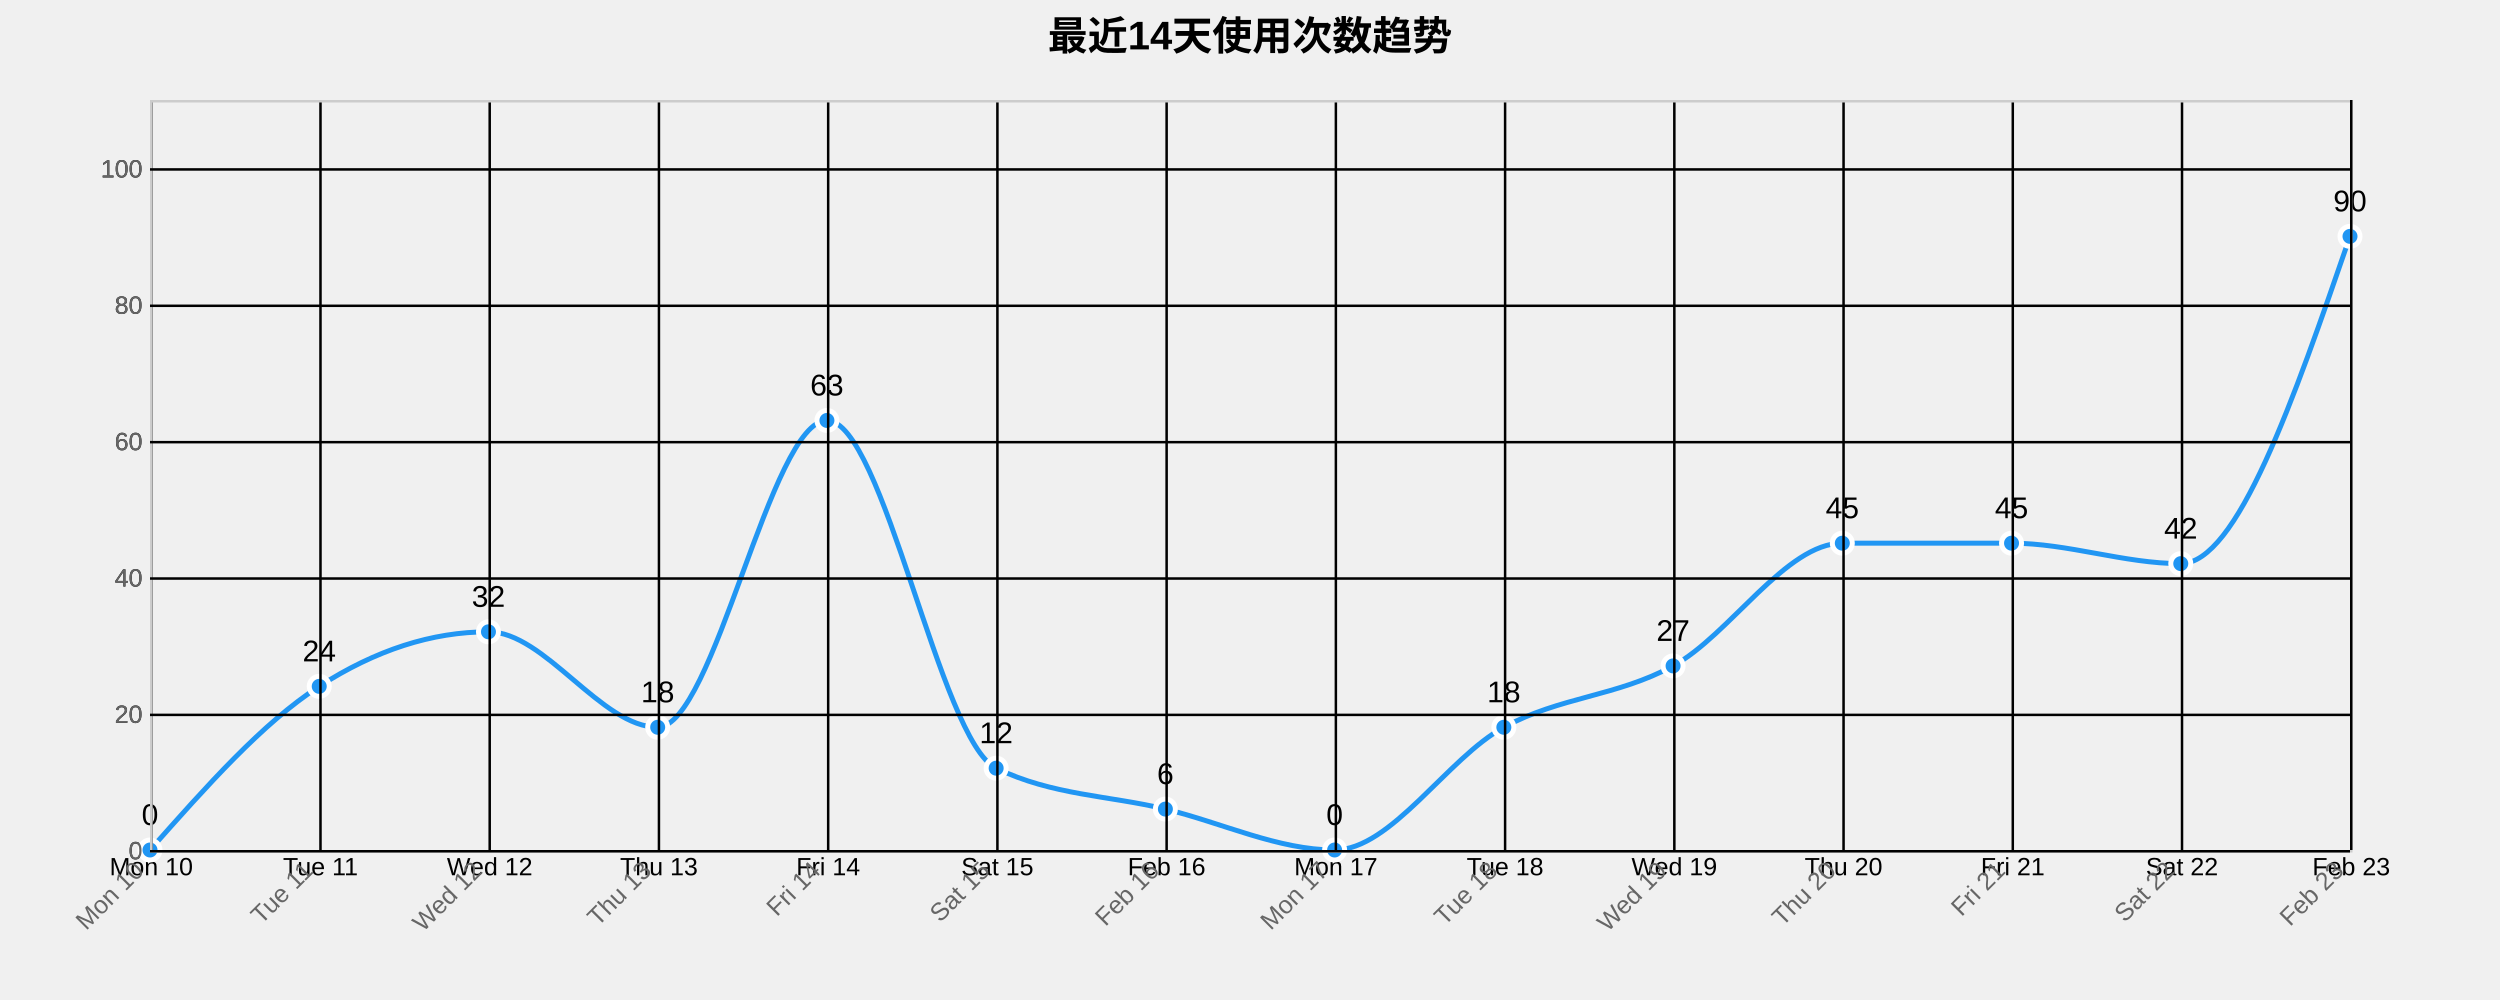
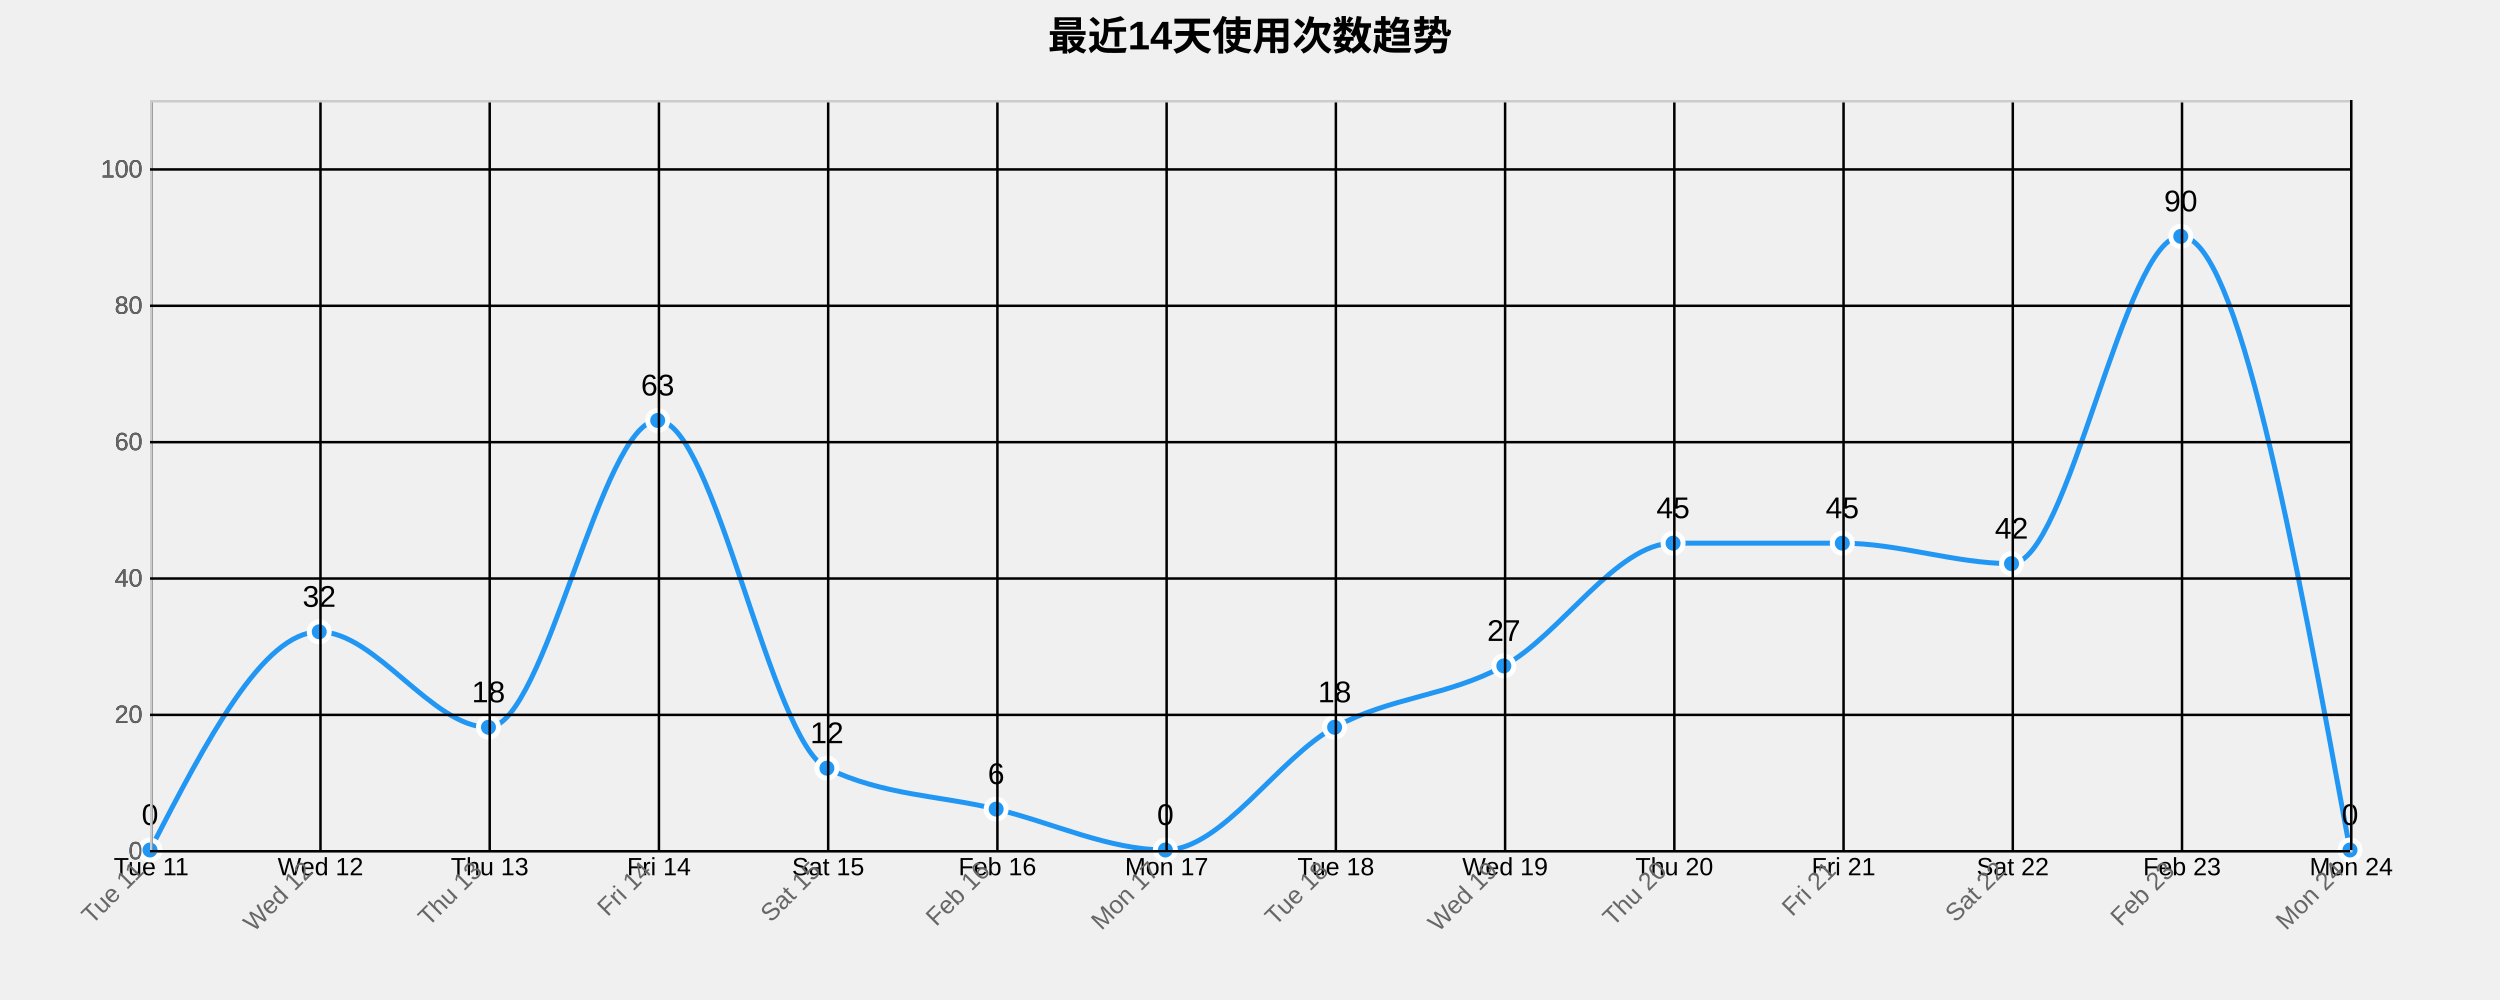
<svg xmlns="http://www.w3.org/2000/svg" width="1000" height="400">
  <g transform="translate(60,40)">
    <text x="440" y="-20" text-anchor="middle" style="font-size: 16px; font-weight: bold;">最近14天使用次数趋势</text>
    <g class="grid" transform="translate(0,300)" fill="none" font-size="10" font-family="sans-serif" text-anchor="middle">
      <path class="domain" stroke="currentColor" d="M0.5,-300V0.5H880.5V-300" />
      <g class="tick" opacity="1" transform="translate(0.5,0)">
        <line stroke="currentColor" y2="-300" />
-         <text fill="currentColor" y="3" dy="0.71em">Mon 10</text>
+         <text fill="currentColor" y="3" dy="0.71em">Tue 11</text>
      </g>
      <g class="tick" opacity="1" transform="translate(68.19231,0)">
        <line stroke="currentColor" y2="-300" />
-         <text fill="currentColor" y="3" dy="0.71em">Tue 11</text>
+         <text fill="currentColor" y="3" dy="0.71em">Wed 12</text>
      </g>
      <g class="tick" opacity="1" transform="translate(135.8846,0)">
        <line stroke="currentColor" y2="-300" />
-         <text fill="currentColor" y="3" dy="0.71em">Wed 12</text>
+         <text fill="currentColor" y="3" dy="0.71em">Thu 13</text>
      </g>
      <g class="tick" opacity="1" transform="translate(203.5769,0)">
        <line stroke="currentColor" y2="-300" />
-         <text fill="currentColor" y="3" dy="0.71em">Thu 13</text>
+         <text fill="currentColor" y="3" dy="0.71em">Fri 14</text>
      </g>
      <g class="tick" opacity="1" transform="translate(271.2692,0)">
        <line stroke="currentColor" y2="-300" />
-         <text fill="currentColor" y="3" dy="0.71em">Fri 14</text>
+         <text fill="currentColor" y="3" dy="0.71em">Sat 15</text>
      </g>
      <g class="tick" opacity="1" transform="translate(338.9615,0)">
        <line stroke="currentColor" y2="-300" />
-         <text fill="currentColor" y="3" dy="0.71em">Sat 15</text>
+         <text fill="currentColor" y="3" dy="0.71em">Feb 16</text>
      </g>
      <g class="tick" opacity="1" transform="translate(406.6538,0)">
        <line stroke="currentColor" y2="-300" />
-         <text fill="currentColor" y="3" dy="0.71em">Feb 16</text>
+         <text fill="currentColor" y="3" dy="0.71em">Mon 17</text>
      </g>
      <g class="tick" opacity="1" transform="translate(474.3462,0)">
        <line stroke="currentColor" y2="-300" />
-         <text fill="currentColor" y="3" dy="0.71em">Mon 17</text>
+         <text fill="currentColor" y="3" dy="0.71em">Tue 18</text>
      </g>
      <g class="tick" opacity="1" transform="translate(542.0385,0)">
        <line stroke="currentColor" y2="-300" />
-         <text fill="currentColor" y="3" dy="0.71em">Tue 18</text>
+         <text fill="currentColor" y="3" dy="0.71em">Wed 19</text>
      </g>
      <g class="tick" opacity="1" transform="translate(609.7308,0)">
        <line stroke="currentColor" y2="-300" />
-         <text fill="currentColor" y="3" dy="0.71em">Wed 19</text>
+         <text fill="currentColor" y="3" dy="0.71em">Thu 20</text>
      </g>
      <g class="tick" opacity="1" transform="translate(677.4231,0)">
        <line stroke="currentColor" y2="-300" />
-         <text fill="currentColor" y="3" dy="0.71em">Thu 20</text>
+         <text fill="currentColor" y="3" dy="0.71em">Fri 21</text>
      </g>
      <g class="tick" opacity="1" transform="translate(745.1154,0)">
        <line stroke="currentColor" y2="-300" />
-         <text fill="currentColor" y="3" dy="0.71em">Fri 21</text>
+         <text fill="currentColor" y="3" dy="0.71em">Sat 22</text>
      </g>
      <g class="tick" opacity="1" transform="translate(812.8077,0)">
        <line stroke="currentColor" y2="-300" />
-         <text fill="currentColor" y="3" dy="0.71em">Sat 22</text>
+         <text fill="currentColor" y="3" dy="0.71em">Feb 23</text>
      </g>
      <g class="tick" opacity="1" transform="translate(880.5,0)">
        <line stroke="currentColor" y2="-300" />
-         <text fill="currentColor" y="3" dy="0.71em">Feb 23</text>
+         <text fill="currentColor" y="3" dy="0.71em">Mon 24</text>
      </g>
    </g>
    <g class="grid" fill="none" font-size="10" font-family="sans-serif" text-anchor="end">
      <path class="domain" stroke="currentColor" d="M880,300.5H0.5V0.5H880" />
      <g class="tick" opacity="1" transform="translate(0,300.5)">
        <line stroke="currentColor" x2="880" />
        <text fill="currentColor" x="-3" dy="0.32em">0</text>
      </g>
      <g class="tick" opacity="1" transform="translate(0,245.9545)">
        <line stroke="currentColor" x2="880" />
        <text fill="currentColor" x="-3" dy="0.32em">20</text>
      </g>
      <g class="tick" opacity="1" transform="translate(0,191.4091)">
        <line stroke="currentColor" x2="880" />
        <text fill="currentColor" x="-3" dy="0.32em">40</text>
      </g>
      <g class="tick" opacity="1" transform="translate(0,136.8636)">
        <line stroke="currentColor" x2="880" />
        <text fill="currentColor" x="-3" dy="0.32em">60</text>
      </g>
      <g class="tick" opacity="1" transform="translate(0,82.31818)">
        <line stroke="currentColor" x2="880" />
        <text fill="currentColor" x="-3" dy="0.32em">80</text>
      </g>
      <g class="tick" opacity="1" transform="translate(0,27.77273)">
        <line stroke="currentColor" x2="880" />
        <text fill="currentColor" x="-3" dy="0.32em">100</text>
      </g>
    </g>
-     <path class="area" d="M0,300C22.564,274.545,45.128,249.091,67.692,234.545C90.256,220,112.821,212.727,135.385,212.727C157.949,212.727,180.513,250.909,203.077,250.909C225.641,250.909,248.205,128.182,270.769,128.182C293.333,128.182,315.897,256.364,338.462,267.273C361.026,278.182,383.59,278.182,406.154,283.636C428.718,289.091,451.282,300,473.846,300C496.41,300,518.974,263.182,541.538,250.909C564.103,238.636,586.667,238.636,609.231,226.364C631.795,214.091,654.359,177.273,676.923,177.273C699.487,177.273,722.051,177.273,744.615,177.273C767.179,177.273,789.744,185.455,812.308,185.455C834.872,185.455,857.436,120,880,54.545L880,300C857.436,300,834.872,300,812.308,300C789.744,300,767.179,300,744.615,300C722.051,300,699.487,300,676.923,300C654.359,300,631.795,300,609.231,300C586.667,300,564.103,300,541.538,300C518.974,300,496.41,300,473.846,300C451.282,300,428.718,300,406.154,300C383.59,300,361.026,300,338.462,300C315.897,300,293.333,300,270.769,300C248.205,300,225.641,300,203.077,300C180.513,300,157.949,300,135.385,300C112.821,300,90.256,300,67.692,300C45.128,300,22.564,300,0,300Z" style="fill: url(#area-gradient); opacity: 0.3;" />
-     <path class="line" d="M0,300C22.564,274.545,45.128,249.091,67.692,234.545C90.256,220,112.821,212.727,135.385,212.727C157.949,212.727,180.513,250.909,203.077,250.909C225.641,250.909,248.205,128.182,270.769,128.182C293.333,128.182,315.897,256.364,338.462,267.273C361.026,278.182,383.59,278.182,406.154,283.636C428.718,289.091,451.282,300,473.846,300C496.41,300,518.974,263.182,541.538,250.909C564.103,238.636,586.667,238.636,609.231,226.364C631.795,214.091,654.359,177.273,676.923,177.273C699.487,177.273,722.051,177.273,744.615,177.273C767.179,177.273,789.744,185.455,812.308,185.455C834.872,185.455,857.436,120,880,54.545" style="fill: none; stroke: #2196F3; stroke-width: 2px;" />
+     <path class="area" d="M0,300C22.564,256.364,45.128,212.727,67.692,212.727C90.256,212.727,112.821,250.909,135.385,250.909C157.949,250.909,180.513,128.182,203.077,128.182C225.641,128.182,248.205,256.364,270.769,267.273C293.333,278.182,315.897,278.182,338.462,283.636C361.026,289.091,383.59,300,406.154,300C428.718,300,451.282,263.182,473.846,250.909C496.41,238.636,518.974,238.636,541.538,226.364C564.103,214.091,586.667,177.273,609.231,177.273C631.795,177.273,654.359,177.273,676.923,177.273C699.487,177.273,722.051,185.455,744.615,185.455C767.179,185.455,789.744,54.545,812.308,54.545C834.872,54.545,857.436,177.273,880,300L880,300C857.436,300,834.872,300,812.308,300C789.744,300,767.179,300,744.615,300C722.051,300,699.487,300,676.923,300C654.359,300,631.795,300,609.231,300C586.667,300,564.103,300,541.538,300C518.974,300,496.41,300,473.846,300C451.282,300,428.718,300,406.154,300C383.59,300,361.026,300,338.462,300C315.897,300,293.333,300,270.769,300C248.205,300,225.641,300,203.077,300C180.513,300,157.949,300,135.385,300C112.821,300,90.256,300,67.692,300C45.128,300,22.564,300,0,300Z" style="fill: url(#area-gradient); opacity: 0.3;" />
+     <path class="line" d="M0,300C22.564,256.364,45.128,212.727,67.692,212.727C90.256,212.727,112.821,250.909,135.385,250.909C157.949,250.909,180.513,128.182,203.077,128.182C225.641,128.182,248.205,256.364,270.769,267.273C293.333,278.182,315.897,278.182,338.462,283.636C361.026,289.091,383.59,300,406.154,300C428.718,300,451.282,263.182,473.846,250.909C496.41,238.636,518.974,238.636,541.538,226.364C564.103,214.091,586.667,177.273,609.231,177.273C631.795,177.273,654.359,177.273,676.923,177.273C699.487,177.273,722.051,185.455,744.615,185.455C767.179,185.455,789.744,54.545,812.308,54.545C834.872,54.545,857.436,177.273,880,300" style="fill: none; stroke: #2196F3; stroke-width: 2px;" />
    <circle class="dot" cx="0" cy="300" r="4" style="fill: #2196F3; stroke: #fff; stroke-width: 2px;" />
-     <circle class="dot" cx="67.692" cy="234.545" r="4" style="fill: #2196F3; stroke: #fff; stroke-width: 2px;" />
-     <circle class="dot" cx="135.385" cy="212.727" r="4" style="fill: #2196F3; stroke: #fff; stroke-width: 2px;" />
-     <circle class="dot" cx="203.077" cy="250.909" r="4" style="fill: #2196F3; stroke: #fff; stroke-width: 2px;" />
-     <circle class="dot" cx="270.769" cy="128.182" r="4" style="fill: #2196F3; stroke: #fff; stroke-width: 2px;" />
-     <circle class="dot" cx="338.462" cy="267.273" r="4" style="fill: #2196F3; stroke: #fff; stroke-width: 2px;" />
-     <circle class="dot" cx="406.154" cy="283.636" r="4" style="fill: #2196F3; stroke: #fff; stroke-width: 2px;" />
-     <circle class="dot" cx="473.846" cy="300" r="4" style="fill: #2196F3; stroke: #fff; stroke-width: 2px;" />
-     <circle class="dot" cx="541.538" cy="250.909" r="4" style="fill: #2196F3; stroke: #fff; stroke-width: 2px;" />
-     <circle class="dot" cx="609.231" cy="226.364" r="4" style="fill: #2196F3; stroke: #fff; stroke-width: 2px;" />
+     <circle class="dot" cx="67.692" cy="212.727" r="4" style="fill: #2196F3; stroke: #fff; stroke-width: 2px;" />
+     <circle class="dot" cx="135.385" cy="250.909" r="4" style="fill: #2196F3; stroke: #fff; stroke-width: 2px;" />
+     <circle class="dot" cx="203.077" cy="128.182" r="4" style="fill: #2196F3; stroke: #fff; stroke-width: 2px;" />
+     <circle class="dot" cx="270.769" cy="267.273" r="4" style="fill: #2196F3; stroke: #fff; stroke-width: 2px;" />
+     <circle class="dot" cx="338.462" cy="283.636" r="4" style="fill: #2196F3; stroke: #fff; stroke-width: 2px;" />
+     <circle class="dot" cx="406.154" cy="300" r="4" style="fill: #2196F3; stroke: #fff; stroke-width: 2px;" />
+     <circle class="dot" cx="473.846" cy="250.909" r="4" style="fill: #2196F3; stroke: #fff; stroke-width: 2px;" />
+     <circle class="dot" cx="541.538" cy="226.364" r="4" style="fill: #2196F3; stroke: #fff; stroke-width: 2px;" />
+     <circle class="dot" cx="609.231" cy="177.273" r="4" style="fill: #2196F3; stroke: #fff; stroke-width: 2px;" />
    <circle class="dot" cx="676.923" cy="177.273" r="4" style="fill: #2196F3; stroke: #fff; stroke-width: 2px;" />
-     <circle class="dot" cx="744.615" cy="177.273" r="4" style="fill: #2196F3; stroke: #fff; stroke-width: 2px;" />
-     <circle class="dot" cx="812.308" cy="185.455" r="4" style="fill: #2196F3; stroke: #fff; stroke-width: 2px;" />
-     <circle class="dot" cx="880" cy="54.545" r="4" style="fill: #2196F3; stroke: #fff; stroke-width: 2px;" />
+     <circle class="dot" cx="744.615" cy="185.455" r="4" style="fill: #2196F3; stroke: #fff; stroke-width: 2px;" />
+     <circle class="dot" cx="812.308" cy="54.545" r="4" style="fill: #2196F3; stroke: #fff; stroke-width: 2px;" />
+     <circle class="dot" cx="880" cy="300" r="4" style="fill: #2196F3; stroke: #fff; stroke-width: 2px;" />
    <text class="label" x="0" y="290" text-anchor="middle" style="font-size: 12px;">0</text>
-     <text class="label" x="67.692" y="224.545" text-anchor="middle" style="font-size: 12px;">24</text>
-     <text class="label" x="135.385" y="202.727" text-anchor="middle" style="font-size: 12px;">32</text>
-     <text class="label" x="203.077" y="240.909" text-anchor="middle" style="font-size: 12px;">18</text>
-     <text class="label" x="270.769" y="118.182" text-anchor="middle" style="font-size: 12px;">63</text>
-     <text class="label" x="338.462" y="257.273" text-anchor="middle" style="font-size: 12px;">12</text>
-     <text class="label" x="406.154" y="273.636" text-anchor="middle" style="font-size: 12px;">6</text>
-     <text class="label" x="473.846" y="290" text-anchor="middle" style="font-size: 12px;">0</text>
-     <text class="label" x="541.538" y="240.909" text-anchor="middle" style="font-size: 12px;">18</text>
-     <text class="label" x="609.231" y="216.364" text-anchor="middle" style="font-size: 12px;">27</text>
+     <text class="label" x="67.692" y="202.727" text-anchor="middle" style="font-size: 12px;">32</text>
+     <text class="label" x="135.385" y="240.909" text-anchor="middle" style="font-size: 12px;">18</text>
+     <text class="label" x="203.077" y="118.182" text-anchor="middle" style="font-size: 12px;">63</text>
+     <text class="label" x="270.769" y="257.273" text-anchor="middle" style="font-size: 12px;">12</text>
+     <text class="label" x="338.462" y="273.636" text-anchor="middle" style="font-size: 12px;">6</text>
+     <text class="label" x="406.154" y="290" text-anchor="middle" style="font-size: 12px;">0</text>
+     <text class="label" x="473.846" y="240.909" text-anchor="middle" style="font-size: 12px;">18</text>
+     <text class="label" x="541.538" y="216.364" text-anchor="middle" style="font-size: 12px;">27</text>
+     <text class="label" x="609.231" y="167.273" text-anchor="middle" style="font-size: 12px;">45</text>
    <text class="label" x="676.923" y="167.273" text-anchor="middle" style="font-size: 12px;">45</text>
-     <text class="label" x="744.615" y="167.273" text-anchor="middle" style="font-size: 12px;">45</text>
-     <text class="label" x="812.308" y="175.455" text-anchor="middle" style="font-size: 12px;">42</text>
-     <text class="label" x="880" y="44.545" text-anchor="middle" style="font-size: 12px;">90</text>
+     <text class="label" x="744.615" y="175.455" text-anchor="middle" style="font-size: 12px;">42</text>
+     <text class="label" x="812.308" y="44.545" text-anchor="middle" style="font-size: 12px;">90</text>
+     <text class="label" x="880" y="290" text-anchor="middle" style="font-size: 12px;">0</text>
    <g class="x-axis" transform="translate(0,300)" fill="none" font-size="10" font-family="sans-serif" text-anchor="middle">
      <path class="domain" stroke="currentColor" d="M0.5,-300V0.5H880.5V-300" />
      <g class="tick" opacity="1" transform="translate(0.5,0)">
        <line stroke="currentColor" y2="-300" />
-         <text fill="currentColor" y="3" dy=".15em" style="text-anchor: end;" dx="-.8em" transform="rotate(-45)">Mon 10</text>
+         <text fill="currentColor" y="3" dy=".15em" style="text-anchor: end;" dx="-.8em" transform="rotate(-45)">Tue 11</text>
      </g>
      <g class="tick" opacity="1" transform="translate(68.19231,0)">
        <line stroke="currentColor" y2="-300" />
-         <text fill="currentColor" y="3" dy=".15em" style="text-anchor: end;" dx="-.8em" transform="rotate(-45)">Tue 11</text>
+         <text fill="currentColor" y="3" dy=".15em" style="text-anchor: end;" dx="-.8em" transform="rotate(-45)">Wed 12</text>
      </g>
      <g class="tick" opacity="1" transform="translate(135.8846,0)">
        <line stroke="currentColor" y2="-300" />
-         <text fill="currentColor" y="3" dy=".15em" style="text-anchor: end;" dx="-.8em" transform="rotate(-45)">Wed 12</text>
+         <text fill="currentColor" y="3" dy=".15em" style="text-anchor: end;" dx="-.8em" transform="rotate(-45)">Thu 13</text>
      </g>
      <g class="tick" opacity="1" transform="translate(203.5769,0)">
        <line stroke="currentColor" y2="-300" />
-         <text fill="currentColor" y="3" dy=".15em" style="text-anchor: end;" dx="-.8em" transform="rotate(-45)">Thu 13</text>
+         <text fill="currentColor" y="3" dy=".15em" style="text-anchor: end;" dx="-.8em" transform="rotate(-45)">Fri 14</text>
      </g>
      <g class="tick" opacity="1" transform="translate(271.2692,0)">
        <line stroke="currentColor" y2="-300" />
-         <text fill="currentColor" y="3" dy=".15em" style="text-anchor: end;" dx="-.8em" transform="rotate(-45)">Fri 14</text>
+         <text fill="currentColor" y="3" dy=".15em" style="text-anchor: end;" dx="-.8em" transform="rotate(-45)">Sat 15</text>
      </g>
      <g class="tick" opacity="1" transform="translate(338.9615,0)">
        <line stroke="currentColor" y2="-300" />
-         <text fill="currentColor" y="3" dy=".15em" style="text-anchor: end;" dx="-.8em" transform="rotate(-45)">Sat 15</text>
+         <text fill="currentColor" y="3" dy=".15em" style="text-anchor: end;" dx="-.8em" transform="rotate(-45)">Feb 16</text>
      </g>
      <g class="tick" opacity="1" transform="translate(406.6538,0)">
        <line stroke="currentColor" y2="-300" />
-         <text fill="currentColor" y="3" dy=".15em" style="text-anchor: end;" dx="-.8em" transform="rotate(-45)">Feb 16</text>
+         <text fill="currentColor" y="3" dy=".15em" style="text-anchor: end;" dx="-.8em" transform="rotate(-45)">Mon 17</text>
      </g>
      <g class="tick" opacity="1" transform="translate(474.3462,0)">
        <line stroke="currentColor" y2="-300" />
-         <text fill="currentColor" y="3" dy=".15em" style="text-anchor: end;" dx="-.8em" transform="rotate(-45)">Mon 17</text>
+         <text fill="currentColor" y="3" dy=".15em" style="text-anchor: end;" dx="-.8em" transform="rotate(-45)">Tue 18</text>
      </g>
      <g class="tick" opacity="1" transform="translate(542.0385,0)">
        <line stroke="currentColor" y2="-300" />
-         <text fill="currentColor" y="3" dy=".15em" style="text-anchor: end;" dx="-.8em" transform="rotate(-45)">Tue 18</text>
+         <text fill="currentColor" y="3" dy=".15em" style="text-anchor: end;" dx="-.8em" transform="rotate(-45)">Wed 19</text>
      </g>
      <g class="tick" opacity="1" transform="translate(609.7308,0)">
        <line stroke="currentColor" y2="-300" />
-         <text fill="currentColor" y="3" dy=".15em" style="text-anchor: end;" dx="-.8em" transform="rotate(-45)">Wed 19</text>
+         <text fill="currentColor" y="3" dy=".15em" style="text-anchor: end;" dx="-.8em" transform="rotate(-45)">Thu 20</text>
      </g>
      <g class="tick" opacity="1" transform="translate(677.4231,0)">
        <line stroke="currentColor" y2="-300" />
-         <text fill="currentColor" y="3" dy=".15em" style="text-anchor: end;" dx="-.8em" transform="rotate(-45)">Thu 20</text>
+         <text fill="currentColor" y="3" dy=".15em" style="text-anchor: end;" dx="-.8em" transform="rotate(-45)">Fri 21</text>
      </g>
      <g class="tick" opacity="1" transform="translate(745.1154,0)">
        <line stroke="currentColor" y2="-300" />
-         <text fill="currentColor" y="3" dy=".15em" style="text-anchor: end;" dx="-.8em" transform="rotate(-45)">Fri 21</text>
+         <text fill="currentColor" y="3" dy=".15em" style="text-anchor: end;" dx="-.8em" transform="rotate(-45)">Sat 22</text>
      </g>
      <g class="tick" opacity="1" transform="translate(812.8077,0)">
        <line stroke="currentColor" y2="-300" />
-         <text fill="currentColor" y="3" dy=".15em" style="text-anchor: end;" dx="-.8em" transform="rotate(-45)">Sat 22</text>
+         <text fill="currentColor" y="3" dy=".15em" style="text-anchor: end;" dx="-.8em" transform="rotate(-45)">Feb 23</text>
      </g>
      <g class="tick" opacity="1" transform="translate(880.5,0)">
        <line stroke="currentColor" y2="-300" />
-         <text fill="currentColor" y="3" dy=".15em" style="text-anchor: end;" dx="-.8em" transform="rotate(-45)">Feb 23</text>
+         <text fill="currentColor" y="3" dy=".15em" style="text-anchor: end;" dx="-.8em" transform="rotate(-45)">Mon 24</text>
      </g>
    </g>
    <g class="y-axis" fill="none" font-size="10" font-family="sans-serif" text-anchor="end">
      <path class="domain" stroke="currentColor" d="M880,300.5H0.5V0.5H880" />
      <g class="tick" opacity="1" transform="translate(0,300.5)">
        <line stroke="currentColor" x2="880" />
        <text fill="currentColor" x="-3" dy="0.32em">0</text>
      </g>
      <g class="tick" opacity="1" transform="translate(0,245.9545)">
        <line stroke="currentColor" x2="880" />
        <text fill="currentColor" x="-3" dy="0.32em">20</text>
      </g>
      <g class="tick" opacity="1" transform="translate(0,191.4091)">
        <line stroke="currentColor" x2="880" />
        <text fill="currentColor" x="-3" dy="0.32em">40</text>
      </g>
      <g class="tick" opacity="1" transform="translate(0,136.8636)">
        <line stroke="currentColor" x2="880" />
        <text fill="currentColor" x="-3" dy="0.32em">60</text>
      </g>
      <g class="tick" opacity="1" transform="translate(0,82.31818)">
        <line stroke="currentColor" x2="880" />
        <text fill="currentColor" x="-3" dy="0.32em">80</text>
      </g>
      <g class="tick" opacity="1" transform="translate(0,27.77273)">
        <line stroke="currentColor" x2="880" />
        <text fill="currentColor" x="-3" dy="0.32em">100</text>
      </g>
    </g>
    <style>
    .grid line {
      stroke: #e0e0e0;
      stroke-opacity: 0.7;
      shape-rendering: crispEdges;
    }
    .grid path {
      stroke-width: 0;
    }
    .dot:hover {
      r: 6;
    }
    text {
      font-family: Arial, sans-serif;
    }
    .x-axis path, .y-axis path {
      stroke: #ccc;
    }
    .x-axis text, .y-axis text {
      fill: #666;
    }
  </style>
  </g>
</svg>
